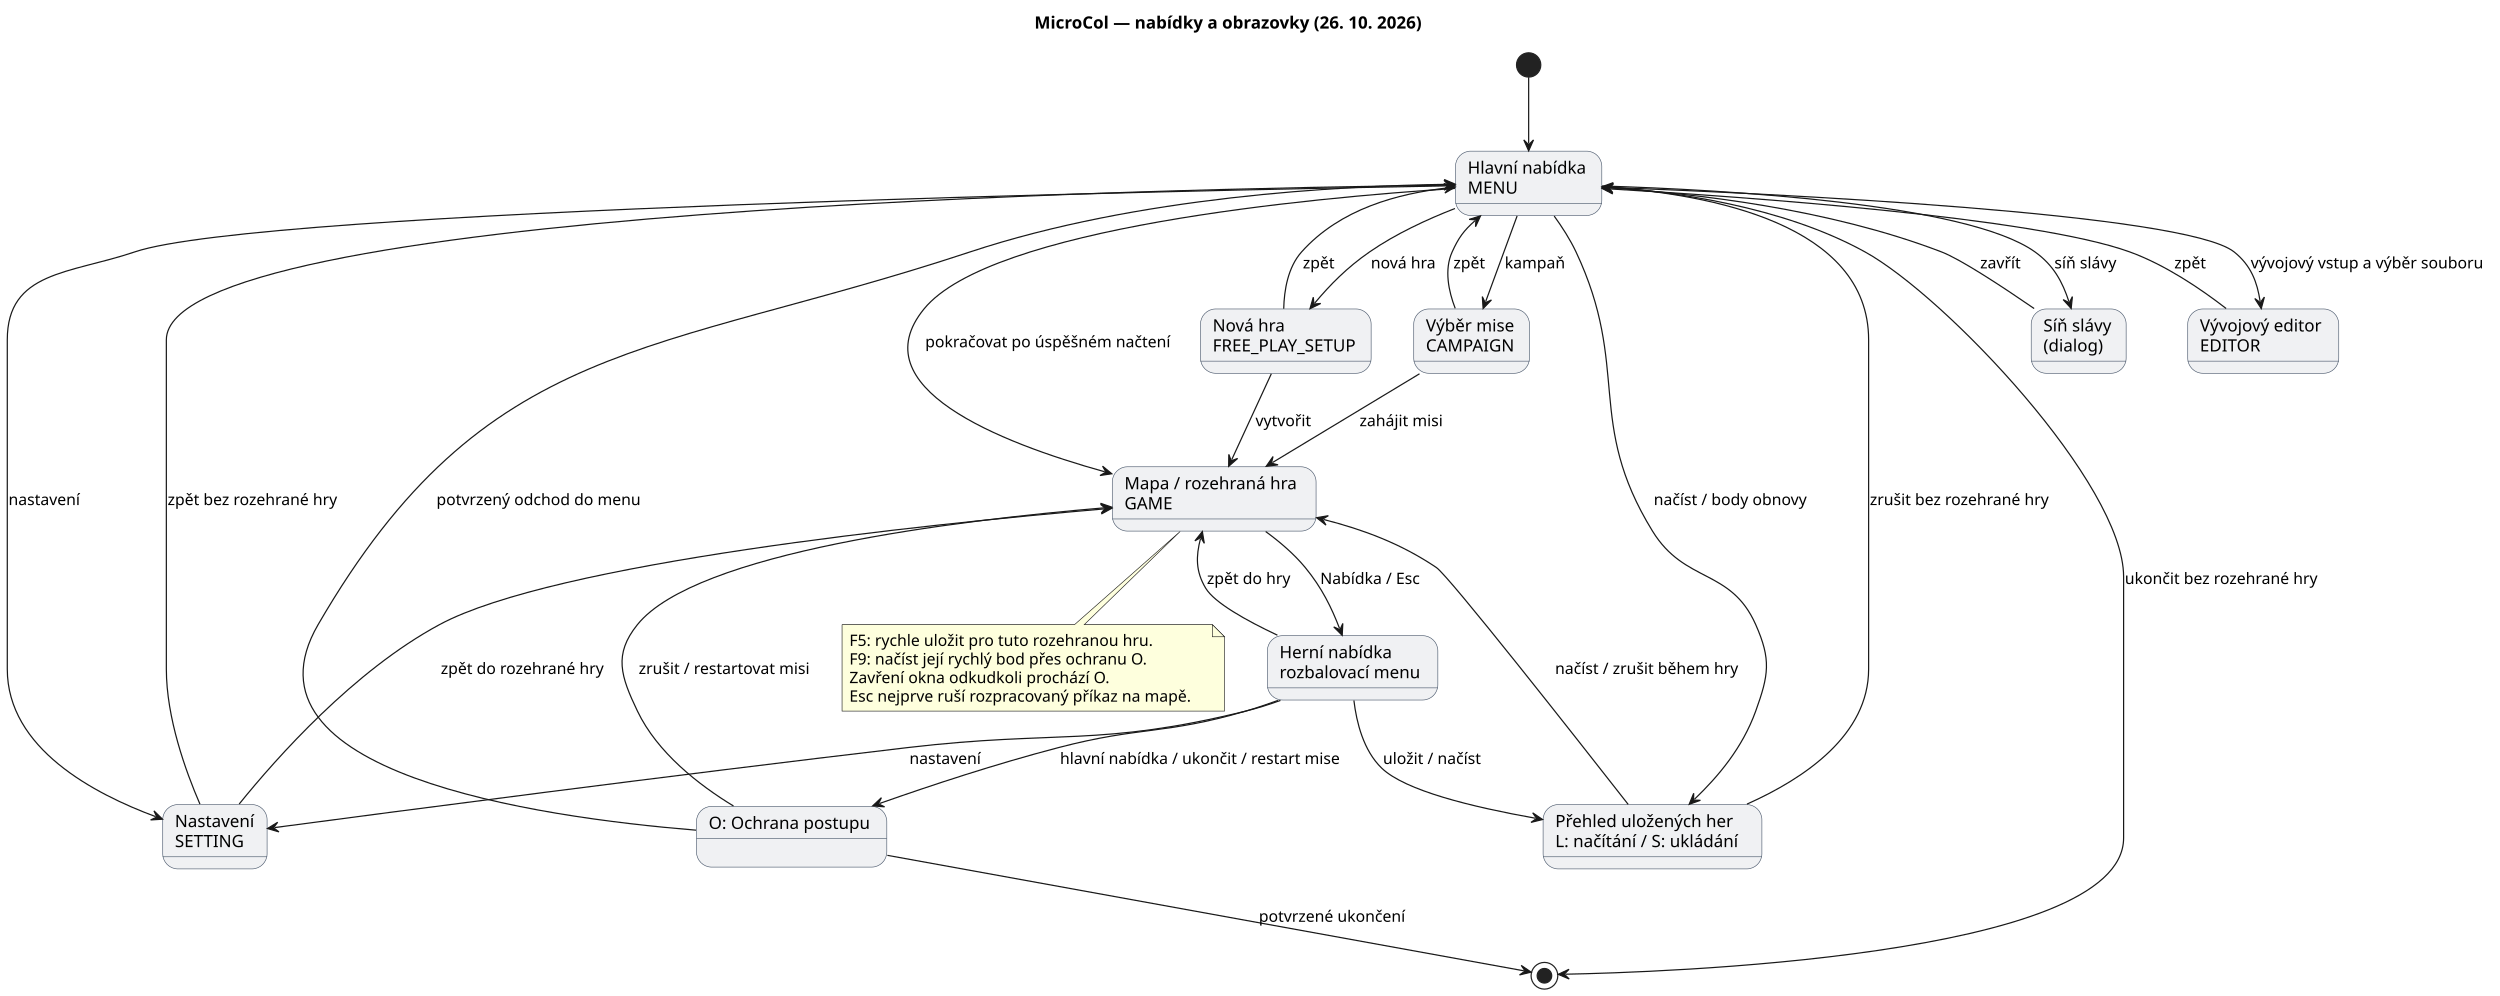
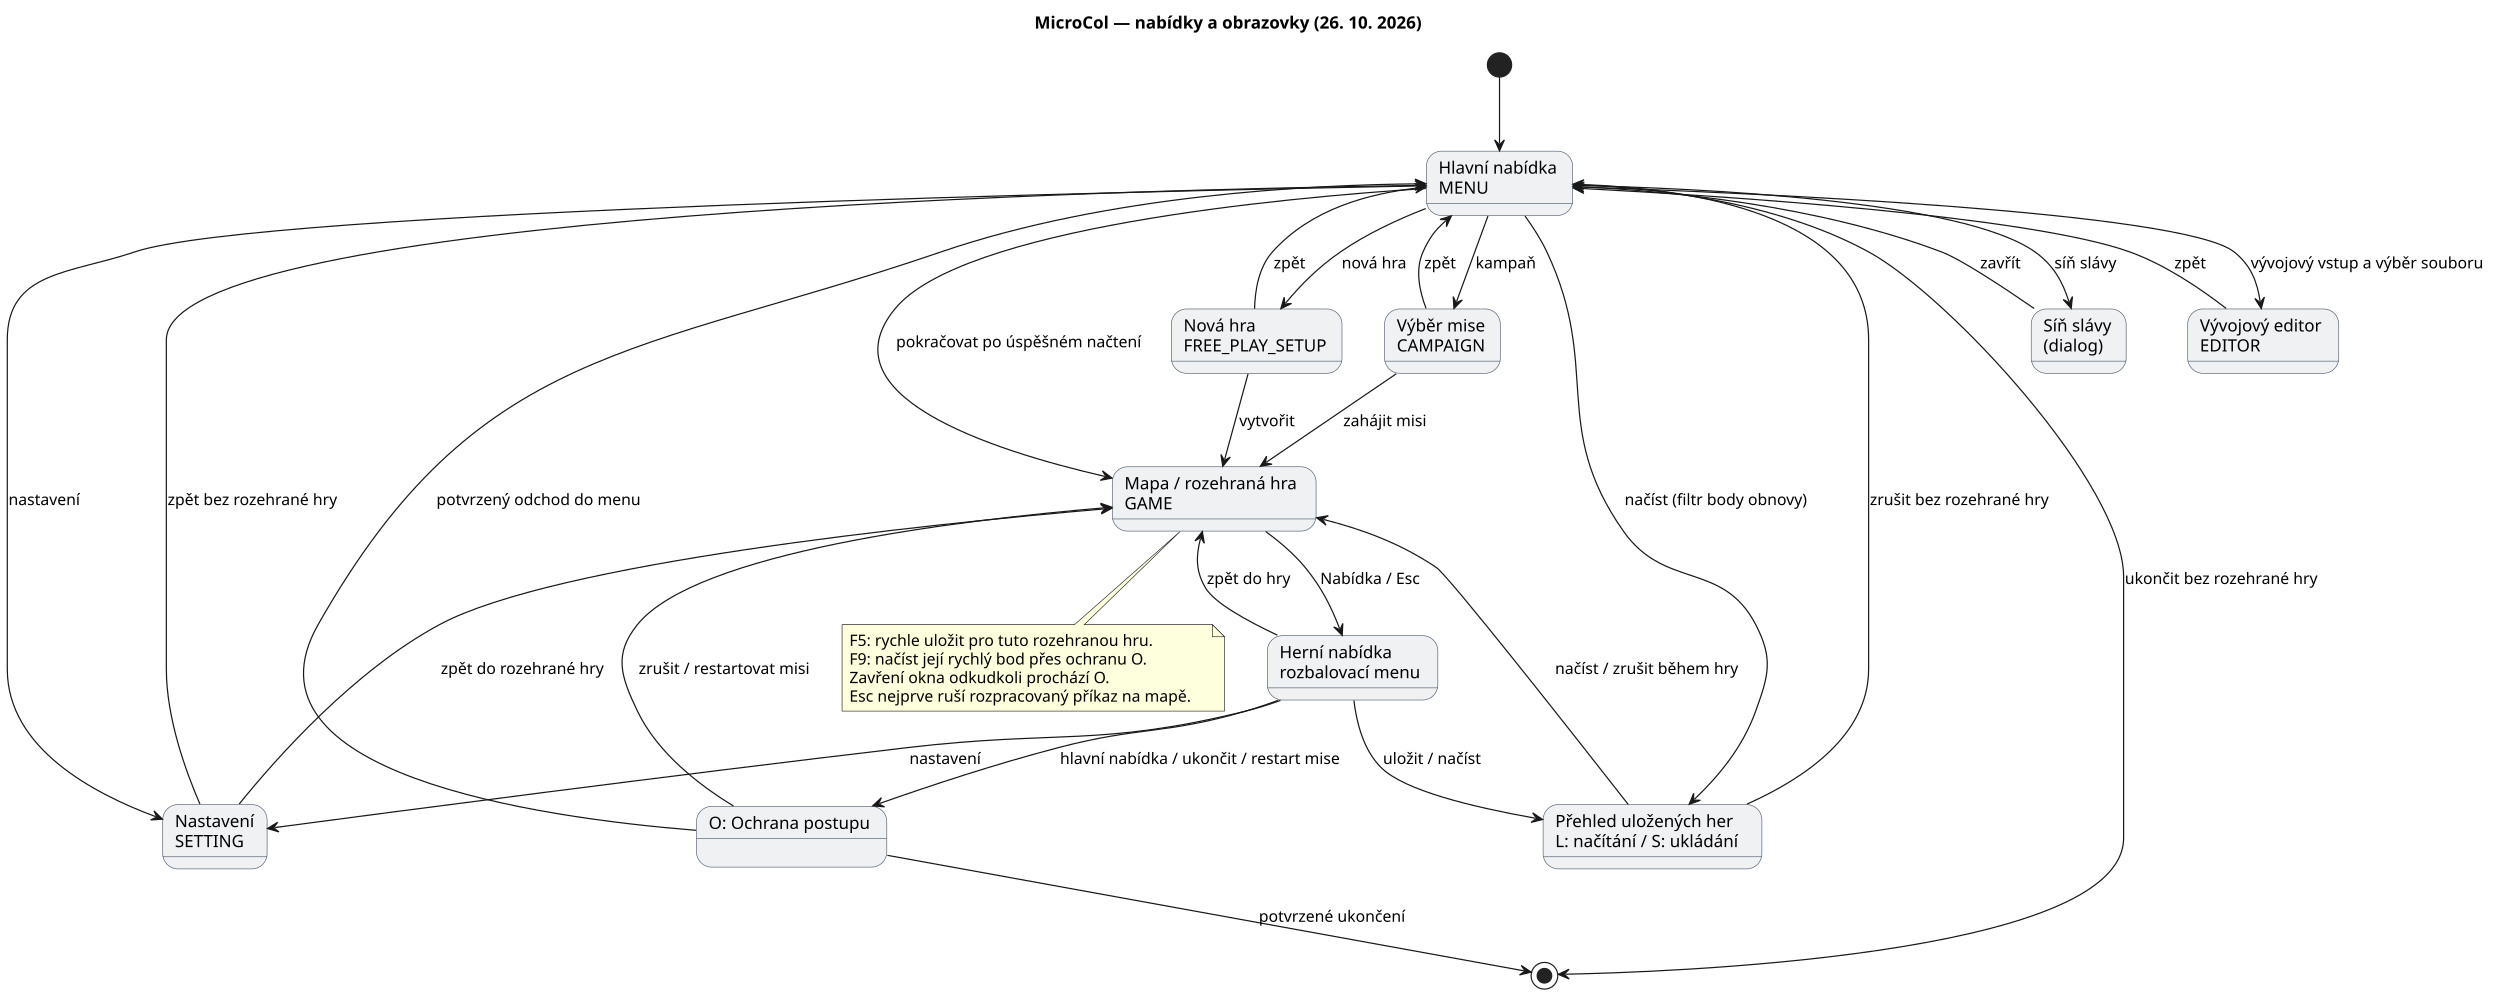
<svg xmlns="http://www.w3.org/2000/svg" contentStyleType="text/css" data-diagram-type="STATE" height="820px" preserveAspectRatio="none" style="width:2059px;height:820px;background:#FFFFFF;" version="1.1" viewBox="0 0 2059 820" width="2059px" zoomAndPan="magnify">
  <defs />
  <g>
    <g class="title" data-source-line="1">
-       <text fill="#000000" font-family="sans-serif" font-size="14" font-weight="bold" lengthAdjust="spacing" textLength="342.098" x="851.943" y="23.535">MicroCol — nabídky a obrazovky (26. 10. 2026)</text>
-     </g>
-     <g>
-       <rect fill="#F0F1F3" height="52.977" rx="12.5" ry="12.5" style="stroke:#475569;stroke-width:0.5;" width="120.481" x="1198.76" y="124.488" />
-       <line style="stroke:#475569;stroke-width:0.5;" x1="1198.76" x2="1319.241" y1="167.465" y2="167.465" />
-       <text fill="#000000" font-family="sans-serif" font-size="14" lengthAdjust="spacing" textLength="100.481" x="1208.76" y="143.023">Hlavní nabídka</text>
-       <text fill="#000000" font-family="sans-serif" font-size="14" lengthAdjust="spacing" textLength="39.69" x="1208.76" y="159.512">MENU</text>
-     </g>
-     <g>
-       <rect fill="#F0F1F3" height="52.977" rx="12.5" ry="12.5" style="stroke:#475569;stroke-width:0.5;" width="140.538" x="988.73" y="254.468" />
-       <line style="stroke:#475569;stroke-width:0.5;" x1="988.73" x2="1129.268" y1="297.445" y2="297.445" />
-       <text fill="#000000" font-family="sans-serif" font-size="14" lengthAdjust="spacing" textLength="60.498" x="998.73" y="273.003">Nová hra</text>
-       <text fill="#000000" font-family="sans-serif" font-size="14" lengthAdjust="spacing" textLength="120.538" x="998.73" y="289.492">FREE_PLAY_SETUP</text>
-     </g>
-     <g>
-       <rect fill="#F0F1F3" height="52.977" rx="12.5" ry="12.5" style="stroke:#475569;stroke-width:0.5;" width="95.291" x="1164.35" y="254.468" />
-       <line style="stroke:#475569;stroke-width:0.5;" x1="1164.35" x2="1259.641" y1="297.445" y2="297.445" />
-       <text fill="#000000" font-family="sans-serif" font-size="14" lengthAdjust="spacing" textLength="75.291" x="1174.35" y="273.003">Výběr mise</text>
-       <text fill="#000000" font-family="sans-serif" font-size="14" lengthAdjust="spacing" textLength="73.295" x="1174.35" y="289.492">CAMPAIGN</text>
+       <text fill="#000000" font-family="sans-serif" font-size="14" font-weight="bold" lengthAdjust="spacing" textLength="342.098" x="851.948" y="23.535">MicroCol — nabídky a obrazovky (26. 10. 2026)</text>
+     </g>
+     <g>
+       <rect fill="#F0F1F3" height="52.977" rx="12.5" ry="12.5" style="stroke:#475569;stroke-width:0.5;" width="120.481" x="1174.76" y="124.488" />
+       <line style="stroke:#475569;stroke-width:0.5;" x1="1174.76" x2="1295.241" y1="167.465" y2="167.465" />
+       <text fill="#000000" font-family="sans-serif" font-size="14" lengthAdjust="spacing" textLength="100.481" x="1184.76" y="143.023">Hlavní nabídka</text>
+       <text fill="#000000" font-family="sans-serif" font-size="14" lengthAdjust="spacing" textLength="39.69" x="1184.76" y="159.512">MENU</text>
+     </g>
+     <g>
+       <rect fill="#F0F1F3" height="52.977" rx="12.5" ry="12.5" style="stroke:#475569;stroke-width:0.5;" width="140.538" x="964.73" y="254.468" />
+       <line style="stroke:#475569;stroke-width:0.5;" x1="964.73" x2="1105.268" y1="297.445" y2="297.445" />
+       <text fill="#000000" font-family="sans-serif" font-size="14" lengthAdjust="spacing" textLength="60.498" x="974.73" y="273.003">Nová hra</text>
+       <text fill="#000000" font-family="sans-serif" font-size="14" lengthAdjust="spacing" textLength="120.538" x="974.73" y="289.492">FREE_PLAY_SETUP</text>
+     </g>
+     <g>
+       <rect fill="#F0F1F3" height="52.977" rx="12.5" ry="12.5" style="stroke:#475569;stroke-width:0.5;" width="95.291" x="1140.35" y="254.468" />
+       <line style="stroke:#475569;stroke-width:0.5;" x1="1140.35" x2="1235.641" y1="297.445" y2="297.445" />
+       <text fill="#000000" font-family="sans-serif" font-size="14" lengthAdjust="spacing" textLength="75.291" x="1150.35" y="273.003">Výběr mise</text>
+       <text fill="#000000" font-family="sans-serif" font-size="14" lengthAdjust="spacing" textLength="73.295" x="1150.35" y="289.492">CAMPAIGN</text>
    </g>
    <g>
      <rect fill="#F0F1F3" height="52.977" rx="12.5" ry="12.5" style="stroke:#475569;stroke-width:0.5;" width="85.96" x="134.02" y="662.658" />
      <line style="stroke:#475569;stroke-width:0.5;" x1="134.02" x2="219.98" y1="705.635" y2="705.635" />
      <text fill="#000000" font-family="sans-serif" font-size="14" lengthAdjust="spacing" textLength="65.96" x="144.02" y="681.193">Nastavení</text>
      <text fill="#000000" font-family="sans-serif" font-size="14" lengthAdjust="spacing" textLength="57.326" x="144.02" y="697.682">SETTING</text>
    </g>
    <g>
      <rect fill="#F0F1F3" height="52.977" rx="12.5" ry="12.5" style="stroke:#475569;stroke-width:0.5;" width="78.181" x="1672.91" y="254.468" />
      <line style="stroke:#475569;stroke-width:0.5;" x1="1672.91" x2="1751.091" y1="297.445" y2="297.445" />
      <text fill="#000000" font-family="sans-serif" font-size="14" lengthAdjust="spacing" textLength="58.181" x="1682.91" y="273.003">Síň slávy</text>
      <text fill="#000000" font-family="sans-serif" font-size="14" lengthAdjust="spacing" textLength="51.071" x="1682.91" y="289.492">(dialog)</text>
    </g>
    <g>
      <rect fill="#F0F1F3" height="52.977" rx="12.5" ry="12.5" style="stroke:#475569;stroke-width:0.5;" width="180.193" x="1270.9" y="662.658" />
      <line style="stroke:#475569;stroke-width:0.5;" x1="1270.9" x2="1451.093" y1="705.635" y2="705.635" />
      <text fill="#000000" font-family="sans-serif" font-size="14" lengthAdjust="spacing" textLength="150.712" x="1280.9" y="681.193">Přehled uložených her</text>
      <text fill="#000000" font-family="sans-serif" font-size="14" lengthAdjust="spacing" textLength="160.193" x="1280.9" y="697.682">L: načítání / S: ukládání</text>
    </g>
    <g>
      <rect fill="#F0F1F3" height="52.977" rx="12.5" ry="12.5" style="stroke:#475569;stroke-width:0.5;" width="124.385" x="1801.81" y="254.468" />
      <line style="stroke:#475569;stroke-width:0.5;" x1="1801.81" x2="1926.195" y1="297.445" y2="297.445" />
      <text fill="#000000" font-family="sans-serif" font-size="14" lengthAdjust="spacing" textLength="104.385" x="1811.81" y="273.003">Vývojový editor</text>
      <text fill="#000000" font-family="sans-serif" font-size="14" lengthAdjust="spacing" textLength="50.688" x="1811.81" y="289.492">EDITOR</text>
    </g>
    <g>
      <rect fill="#F0F1F3" height="52.977" rx="12.5" ry="12.5" style="stroke:#475569;stroke-width:0.5;" width="167.834" x="916.08" y="384.438" />
      <line style="stroke:#475569;stroke-width:0.5;" x1="916.08" x2="1083.914" y1="427.415" y2="427.415" />
      <text fill="#000000" font-family="sans-serif" font-size="14" lengthAdjust="spacing" textLength="147.834" x="926.08" y="402.973">Mapa / rozehraná hra</text>
      <text fill="#000000" font-family="sans-serif" font-size="14" lengthAdjust="spacing" textLength="39.423" x="926.08" y="419.462">GAME</text>
    </g>
    <g>
      <rect fill="#F0F1F3" height="52.977" rx="12.5" ry="12.5" style="stroke:#475569;stroke-width:0.5;" width="140.415" x="1043.79" y="523.548" />
      <line style="stroke:#475569;stroke-width:0.5;" x1="1043.79" x2="1184.205" y1="566.525" y2="566.525" />
      <text fill="#000000" font-family="sans-serif" font-size="14" lengthAdjust="spacing" textLength="94.985" x="1053.79" y="542.083">Herní nabídka</text>
      <text fill="#000000" font-family="sans-serif" font-size="14" lengthAdjust="spacing" textLength="120.415" x="1053.79" y="558.572">rozbalovací menu</text>
    </g>
    <g>
      <rect fill="#F0F1F3" height="50" rx="12.5" ry="12.5" style="stroke:#475569;stroke-width:0.5;" width="156.753" x="573.62" y="664.148" />
      <line style="stroke:#475569;stroke-width:0.5;" x1="573.62" x2="730.373" y1="690.637" y2="690.637" />
      <text fill="#000000" font-family="sans-serif" font-size="14" lengthAdjust="spacing" textLength="136.753" x="583.62" y="682.683">O: Ochrana postupu</text>
    </g>
-     <ellipse cx="1259" cy="53.488" fill="#222222" rx="10" ry="10" style="stroke:#222222;stroke-width:1;" />
+     <ellipse cx="1235" cy="53.488" fill="#222222" rx="10" ry="10" style="stroke:#222222;stroke-width:1;" />
    <ellipse cx="1272" cy="803.638" fill="none" rx="11" ry="11" style="stroke:#222222;stroke-width:1;" />
    <ellipse cx="1272" cy="803.638" fill="#222222" rx="6" ry="6" style="stroke:#222222;stroke-width:1;" />
    <g class="entity" data-qualified-name="GMN2" data-source-line="46" id="ent0003">
      <path d="M693.52,514.418 L693.52,585.66 A0,0 0 0 0 693.52,585.66 L1008.48,585.66 A0,0 0 0 0 1008.48,585.66 L1008.48,524.418 L998.48,514.418 L893.02,514.418 L971.97,437.718 L885.02,514.418 L693.52,514.418 A0,0 0 0 0 693.52,514.418" fill="#FEFFDD" style="stroke:#181818;stroke-width:0.5;" />
      <path d="M998.48,514.418 L998.48,524.418 L1008.48,524.418 L998.48,514.418" fill="#FEFFDD" style="stroke:#181818;stroke-width:0.5;" />
      <text fill="#000000" font-family="sans-serif" font-size="13" lengthAdjust="spacing" textLength="263.225" x="699.52" y="531.987">F5: rychle uložit pro tuto rozehranou hru.</text>
      <text fill="#000000" font-family="sans-serif" font-size="13" lengthAdjust="spacing" textLength="258.826" x="699.52" y="547.297">F9: načíst její rychlý bod přes ochranu O.</text>
      <text fill="#000000" font-family="sans-serif" font-size="13" lengthAdjust="spacing" textLength="225.367" x="699.52" y="562.608">Zavření okna odkudkoli prochází O.</text>
      <text fill="#000000" font-family="sans-serif" font-size="13" lengthAdjust="spacing" textLength="293.96" x="699.52" y="577.918">Esc nejprve ruší rozpracovaný příkaz na mapě.</text>
    </g>
    <g class="link" data-entity-1="ent0002" data-entity-2="ent0002" data-link-type="dependency" data-source-line="18" id="lnk3">
-       <path d="M1259,63.648 C1259,77.458 1259,98.158 1259,118.228" fill="none" id="*start*-to-Main" style="stroke:#181818;stroke-width:1;" />
-       <polygon fill="#181818" points="1259,124.228,1263,115.228,1259,119.228,1255,115.228,1259,124.228" style="stroke:#181818;stroke-width:1;" />
+       <path d="M1235,63.648 C1235,77.458 1235,98.158 1235,118.228" fill="none" id="*start*-to-Main" style="stroke:#181818;stroke-width:1;" />
+       <polygon fill="#181818" points="1235,124.228,1239,115.228,1235,119.228,1231,115.228,1235,124.228" style="stroke:#181818;stroke-width:1;" />
    </g>
    <g class="link" data-entity-1="ent0002" data-entity-2="ent0003" data-link-type="dependency" data-source-line="19" id="lnk4">
-       <path d="M1198.29,171.718 C1175.2,180.718 1149.33,192.708 1128,207.468 C1109.28,220.418 1095.513,234.508 1082.763,249.658" fill="none" id="Main-to-Setup" style="stroke:#181818;stroke-width:1;" />
-       <polygon fill="#181818" points="1078.9,254.248,1087.756,249.938,1082.12,250.423,1081.635,244.787,1078.9,254.248" style="stroke:#181818;stroke-width:1;" />
-       <text fill="#000000" font-family="sans-serif" font-size="13" lengthAdjust="spacing" textLength="54.641" x="1129" y="221.037">nová hra</text>
+       <path d="M1174.29,171.718 C1151.2,180.718 1125.33,192.708 1104,207.468 C1085.28,220.418 1071.513,234.508 1058.763,249.658" fill="none" id="Main-to-Setup" style="stroke:#181818;stroke-width:1;" />
+       <polygon fill="#181818" points="1054.9,254.248,1063.756,249.938,1058.12,250.423,1057.635,244.787,1054.9,254.248" style="stroke:#181818;stroke-width:1;" />
+       <text fill="#000000" font-family="sans-serif" font-size="13" lengthAdjust="spacing" textLength="54.641" x="1105" y="221.037">nová hra</text>
    </g>
    <g class="link" data-entity-1="ent0003" data-entity-2="ent0002" data-link-type="dependency" data-source-line="20" id="lnk5">
-       <path d="M1057.27,254.258 C1057.64,238.918 1060.75,220.048 1072,207.468 C1103.73,172.008 1150.989,159.438 1192.569,154.698" fill="none" id="Setup-to-Main" style="stroke:#181818;stroke-width:1;" />
-       <polygon fill="#181818" points="1198.53,154.018,1189.135,151.063,1193.562,154.585,1190.041,159.012,1198.53,154.018" style="stroke:#181818;stroke-width:1;" />
-       <text fill="#000000" font-family="sans-serif" font-size="13" lengthAdjust="spacing" textLength="27.739" x="1073" y="221.037">zpět</text>
+       <path d="M1033.27,254.258 C1033.64,238.918 1036.75,220.048 1048,207.468 C1079.73,172.008 1126.989,159.438 1168.569,154.698" fill="none" id="Setup-to-Main" style="stroke:#181818;stroke-width:1;" />
+       <polygon fill="#181818" points="1174.53,154.018,1165.135,151.063,1169.562,154.585,1166.041,159.012,1174.53,154.018" style="stroke:#181818;stroke-width:1;" />
+       <text fill="#000000" font-family="sans-serif" font-size="13" lengthAdjust="spacing" textLength="27.739" x="1049" y="221.037">zpět</text>
    </g>
    <g class="link" data-entity-1="ent0003" data-entity-2="ent0009" data-link-type="dependency" data-source-line="21" id="lnk6">
-       <path d="M1047.06,307.848 C1036.82,330.058 1024.662,356.429 1014.432,378.619" fill="none" id="Setup-to-Map" style="stroke:#181818;stroke-width:1;" />
-       <polygon fill="#181818" points="1011.92,384.068,1019.321,377.57,1014.013,379.528,1012.056,374.22,1011.92,384.068" style="stroke:#181818;stroke-width:1;" />
-       <text fill="#000000" font-family="sans-serif" font-size="13" lengthAdjust="spacing" textLength="47.036" x="1034.03" y="351.007">vytvořit</text>
+       <path d="M1027.92,307.848 C1021.84,330.058 1014.723,356.091 1008.653,378.281" fill="none" id="Setup-to-Map" style="stroke:#181818;stroke-width:1;" />
+       <polygon fill="#181818" points="1007.07,384.068,1013.303,376.443,1008.389,379.245,1005.586,374.332,1007.07,384.068" style="stroke:#181818;stroke-width:1;" />
+       <text fill="#000000" font-family="sans-serif" font-size="13" lengthAdjust="spacing" textLength="47.036" x="1020.6" y="351.007">vytvořit</text>
    </g>
    <g class="link" data-entity-1="ent0002" data-entity-2="ent0004" data-link-type="dependency" data-source-line="22" id="lnk7">
-       <path d="M1249.49,177.878 C1241.33,200.078 1231.718,226.266 1223.568,248.466" fill="none" id="Main-to-Campaign" style="stroke:#181818;stroke-width:1;" />
-       <polygon fill="#181818" points="1221.5,254.098,1228.357,247.028,1223.223,249.405,1220.847,244.271,1221.5,254.098" style="stroke:#181818;stroke-width:1;" />
-       <text fill="#000000" font-family="sans-serif" font-size="13" lengthAdjust="spacing" textLength="50.343" x="1239.31" y="221.037">kampaň</text>
+       <path d="M1225.49,177.878 C1217.33,200.078 1207.718,226.266 1199.568,248.466" fill="none" id="Main-to-Campaign" style="stroke:#181818;stroke-width:1;" />
+       <polygon fill="#181818" points="1197.5,254.098,1204.357,247.028,1199.223,249.405,1196.847,244.271,1197.5,254.098" style="stroke:#181818;stroke-width:1;" />
+       <text fill="#000000" font-family="sans-serif" font-size="13" lengthAdjust="spacing" textLength="50.343" x="1215.31" y="221.037">kampaň</text>
    </g>
    <g class="link" data-entity-1="ent0004" data-entity-2="ent0002" data-link-type="dependency" data-source-line="23" id="lnk8">
-       <path d="M1198.51,253.968 C1193.03,239.778 1189.37,222.148 1196,207.468 C1201.16,196.048 1205.449,189.994 1214.869,181.734" fill="none" id="Campaign-to-Main" style="stroke:#181818;stroke-width:1;" />
-       <polygon fill="#181818" points="1219.38,177.778,1209.976,180.704,1215.621,181.075,1215.25,186.72,1219.38,177.778" style="stroke:#181818;stroke-width:1;" />
-       <text fill="#000000" font-family="sans-serif" font-size="13" lengthAdjust="spacing" textLength="27.739" x="1197" y="221.037">zpět</text>
+       <path d="M1174.51,253.968 C1169.03,239.778 1165.37,222.148 1172,207.468 C1177.16,196.048 1181.449,189.994 1190.869,181.734" fill="none" id="Campaign-to-Main" style="stroke:#181818;stroke-width:1;" />
+       <polygon fill="#181818" points="1195.38,177.778,1185.976,180.704,1191.621,181.075,1191.25,186.72,1195.38,177.778" style="stroke:#181818;stroke-width:1;" />
+       <text fill="#000000" font-family="sans-serif" font-size="13" lengthAdjust="spacing" textLength="27.739" x="1173" y="221.037">zpět</text>
    </g>
    <g class="link" data-entity-1="ent0004" data-entity-2="ent0009" data-link-type="dependency" data-source-line="24" id="lnk9">
-       <path d="M1169.1,307.848 C1132.32,330.058 1084.737,358.777 1047.977,380.967" fill="none" id="Campaign-to-Map" style="stroke:#181818;stroke-width:1;" />
-       <polygon fill="#181818" points="1042.84,384.068,1052.612,382.842,1047.121,381.484,1048.478,375.993,1042.84,384.068" style="stroke:#181818;stroke-width:1;" />
-       <text fill="#000000" font-family="sans-serif" font-size="13" lengthAdjust="spacing" textLength="72.846" x="1119.69" y="351.007">zahájit misi</text>
+       <path d="M1149.96,307.848 C1117.34,330.058 1075.55,358.502 1042.95,380.692" fill="none" id="Campaign-to-Map" style="stroke:#181818;stroke-width:1;" />
+       <polygon fill="#181818" points="1037.99,384.068,1047.681,382.311,1042.123,381.255,1043.179,375.697,1037.99,384.068" style="stroke:#181818;stroke-width:1;" />
+       <text fill="#000000" font-family="sans-serif" font-size="13" lengthAdjust="spacing" textLength="72.846" x="1106.26" y="351.007">zahájit misi</text>
    </g>
    <g class="link" data-entity-1="ent0002" data-entity-2="ent0006" data-link-type="dependency" data-source-line="25" id="lnk10">
-       <path d="M1319.41,153.178 C1420.92,156.288 1620.09,167.468 1676,207.468 C1691.43,218.508 1698.731,232.353 1703.951,248.374" fill="none" id="Main-to-Scores" style="stroke:#181818;stroke-width:1;" />
-       <polygon fill="#181818" points="1705.81,254.078,1706.825,244.282,1704.261,249.324,1699.218,246.76,1705.81,254.078" style="stroke:#181818;stroke-width:1;" />
-       <text fill="#000000" font-family="sans-serif" font-size="13" lengthAdjust="spacing" textLength="53.65" x="1691.98" y="221.037">síň slávy</text>
+       <path d="M1295.48,152.668 C1401.7,154.988 1616.15,164.968 1676,207.468 C1691.47,218.448 1698.775,232.302 1703.985,248.332" fill="none" id="Main-to-Scores" style="stroke:#181818;stroke-width:1;" />
+       <polygon fill="#181818" points="1705.84,254.038,1706.862,244.243,1704.294,249.283,1699.254,246.715,1705.84,254.038" style="stroke:#181818;stroke-width:1;" />
+       <text fill="#000000" font-family="sans-serif" font-size="13" lengthAdjust="spacing" textLength="53.65" x="1692.01" y="221.037">síň slávy</text>
    </g>
    <g class="link" data-entity-1="ent0006" data-entity-2="ent0002" data-link-type="dependency" data-source-line="26" id="lnk11">
-       <path d="M1675.31,254.108 C1648.7,235.808 1614.72,213.498 1599,207.468 C1505.6,171.658 1395.107,159.347 1325.567,154.837" fill="none" id="Scores-to-Main" style="stroke:#181818;stroke-width:1;" />
-       <polygon fill="#181818" points="1319.58,154.448,1328.302,159.022,1324.57,154.772,1328.82,151.039,1319.58,154.448" style="stroke:#181818;stroke-width:1;" />
-       <text fill="#000000" font-family="sans-serif" font-size="13" lengthAdjust="spacing" textLength="35.299" x="1630.84" y="221.037">zavřít</text>
+       <path d="M1675.33,254.058 C1648.73,235.738 1614.76,213.408 1599,207.468 C1497.03,168.988 1375.413,157.441 1301.553,153.831" fill="none" id="Scores-to-Main" style="stroke:#181818;stroke-width:1;" />
+       <polygon fill="#181818" points="1295.56,153.538,1304.354,157.973,1300.554,153.782,1304.745,149.982,1295.56,153.538" style="stroke:#181818;stroke-width:1;" />
+       <text fill="#000000" font-family="sans-serif" font-size="13" lengthAdjust="spacing" textLength="35.299" x="1630.87" y="221.037">zavřít</text>
    </g>
    <g class="link" data-entity-1="ent0002" data-entity-2="ent0005" data-link-type="dependency" data-source-line="27" id="lnk12">
-       <path d="M1198.58,152.958 C976.68,156.828 214.19,172.548 111,207.468 C57.28,225.638 6,223.248 6,279.958 C6,279.958 6,279.958 6,551.038 C6,616.488 77.565,653.801 128.225,672.601" fill="none" id="Main-to-Settings" style="stroke:#181818;stroke-width:1;" />
+       <path d="M1174.34,153.028 C955.16,157.098 211.79,173.308 111,207.468 C57.29,225.668 6,223.248 6,279.958 C6,279.958 6,279.958 6,551.038 C6,616.488 77.565,653.801 128.225,672.601" fill="none" id="Main-to-Settings" style="stroke:#181818;stroke-width:1;" />
      <polygon fill="#181818" points="133.85,674.688,126.804,667.807,129.162,672.949,124.021,675.307,133.85,674.688" style="stroke:#181818;stroke-width:1;" />
      <text fill="#000000" font-family="sans-serif" font-size="13" lengthAdjust="spacing" textLength="59.712" x="7" y="415.997">nastavení</text>
    </g>
    <g class="link" data-entity-1="ent0005" data-entity-2="ent0002" data-link-type="dependency" data-source-line="28" id="lnk13">
-       <path d="M164.67,662.268 C152.92,635.168 137,591.088 137,551.038 C137,279.958 137,279.958 137,279.958 C137,172.188 958.68,155.197 1192.28,152.537" fill="none" id="Settings-to-Main" style="stroke:#181818;stroke-width:1;" />
-       <polygon fill="#181818" points="1198.28,152.468,1189.235,148.571,1193.28,152.525,1189.326,156.571,1198.28,152.468" style="stroke:#181818;stroke-width:1;" />
+       <path d="M164.67,662.268 C152.92,635.168 137,591.088 137,551.038 C137,279.958 137,279.958 137,279.958 C137,174.638 938.221,155.922 1168.401,152.702" fill="none" id="Settings-to-Main" style="stroke:#181818;stroke-width:1;" />
+       <polygon fill="#181818" points="1174.4,152.618,1165.345,148.745,1169.4,152.688,1165.457,156.744,1174.4,152.618" style="stroke:#181818;stroke-width:1;" />
      <text fill="#000000" font-family="sans-serif" font-size="13" lengthAdjust="spacing" textLength="147.012" x="138" y="415.997">zpět bez rozehrané hry</text>
    </g>
    <g class="link" data-entity-1="ent0005" data-entity-2="ent0009" data-link-type="dependency" data-source-line="29" id="lnk14">
      <path d="M196.99,662.198 C228.02,623.798 291.57,552.308 362,514.418 C456.35,463.668 759.082,432.115 909.762,419.095" fill="none" id="Settings-to-Map" style="stroke:#181818;stroke-width:1;" />
      <polygon fill="#181818" points="915.74,418.578,906.429,415.368,910.759,419.009,907.118,423.338,915.74,418.578" style="stroke:#181818;stroke-width:1;" />
      <text fill="#000000" font-family="sans-serif" font-size="13" lengthAdjust="spacing" textLength="140.302" x="363" y="555.107">zpět do rozehrané hry</text>
    </g>
    <g class="link" data-entity-1="ent0002" data-entity-2="ent0007" data-link-type="dependency" data-source-line="30" id="lnk15">
-       <path d="M1280.02,177.928 C1286.5,186.878 1293.19,197.238 1298,207.468 C1343.14,303.338 1305.52,347.138 1361,437.418 C1387.69,480.848 1425.34,467.818 1446,514.418 C1458.83,543.368 1456.74,555.878 1446,585.658 C1435.1,615.888 1415.304,639.359 1395.534,658.289" fill="none" id="Main-to-Files" style="stroke:#181818;stroke-width:1;" />
+       <path d="M1256.02,177.928 C1262.5,186.878 1269.19,197.238 1274,207.468 C1319.14,303.338 1276.16,350.658 1337,437.418 C1371.06,485.978 1418.72,461.748 1446,514.418 C1460.56,542.538 1456.74,555.878 1446,585.658 C1435.1,615.888 1415.304,639.359 1395.534,658.289" fill="none" id="Main-to-Files" style="stroke:#181818;stroke-width:1;" />
      <polygon fill="#181818" points="1391.2,662.438,1400.467,659.103,1394.811,658.98,1394.934,653.325,1391.2,662.438" style="stroke:#181818;stroke-width:1;" />
-       <text fill="#000000" font-family="sans-serif" font-size="13" lengthAdjust="spacing" textLength="133.193" x="1362" y="415.997">načíst / body obnovy</text>
+       <text fill="#000000" font-family="sans-serif" font-size="13" lengthAdjust="spacing" textLength="157.308" x="1338" y="415.997">načíst (filtr body obnovy)</text>
    </g>
    <g class="link" data-entity-1="ent0007" data-entity-2="ent0002" data-link-type="dependency" data-source-line="31" id="lnk16">
-       <path d="M1438.81,662.268 C1486.71,640.898 1539,605.168 1539,551.038 C1539,279.958 1539,279.958 1539,279.958 C1539,184.148 1407.704,160.205 1325.394,154.195" fill="none" id="Files-to-Main" style="stroke:#181818;stroke-width:1;" />
-       <polygon fill="#181818" points="1319.41,153.758,1328.095,158.403,1324.397,154.122,1328.677,150.424,1319.41,153.758" style="stroke:#181818;stroke-width:1;" />
+       <path d="M1438.81,662.268 C1486.71,640.898 1539,605.168 1539,551.038 C1539,279.958 1539,279.958 1539,279.958 C1539,175.308 1390.076,155.061 1301.416,151.921" fill="none" id="Files-to-Main" style="stroke:#181818;stroke-width:1;" />
+       <polygon fill="#181818" points="1295.42,151.708,1304.273,156.024,1300.417,151.885,1304.556,148.029,1295.42,151.708" style="stroke:#181818;stroke-width:1;" />
      <text fill="#000000" font-family="sans-serif" font-size="13" lengthAdjust="spacing" textLength="155.359" x="1540" y="415.997">zrušit bez rozehrané hry</text>
    </g>
    <g class="link" data-entity-1="ent0007" data-entity-2="ent0009" data-link-type="dependency" data-source-line="32" id="lnk17">
      <path d="M1340.97,662.498 C1296.62,605.808 1193.23,474.318 1183,467.418 C1153.68,447.648 1122.904,436.211 1090.154,427.861" fill="none" id="Files-to-Map" style="stroke:#181818;stroke-width:1;" />
      <polygon fill="#181818" points="1084.34,426.378,1092.073,432.478,1089.185,427.614,1094.049,424.726,1084.34,426.378" style="stroke:#181818;stroke-width:1;" />
      <text fill="#000000" font-family="sans-serif" font-size="13" lengthAdjust="spacing" textLength="159.561" x="1280.75" y="555.107">načíst / zrušit během hry</text>
    </g>
    <g class="link" data-entity-1="ent0002" data-entity-2="ent0009" data-link-type="dependency" data-source-line="33" id="lnk18">
-       <path d="M1198.3,155.208 C1077.87,163.018 815.59,187.498 761,254.468 C708.54,318.828 821.67,363.987 909.89,388.577" fill="none" id="Main-to-Map" style="stroke:#181818;stroke-width:1;" />
-       <polygon fill="#181818" points="915.67,390.188,908.074,383.919,910.854,388.846,905.927,391.625,915.67,390.188" style="stroke:#181818;stroke-width:1;" />
-       <text fill="#000000" font-family="sans-serif" font-size="13" lengthAdjust="spacing" textLength="208.216" x="762" y="286.027">pokračovat po úspěšném načtení</text>
+       <path d="M1174.3,155.208 C1053.87,163.018 791.59,187.498 737,254.468 C679.19,325.388 812.854,369.969 910.014,392.389" fill="none" id="Main-to-Map" style="stroke:#181818;stroke-width:1;" />
+       <polygon fill="#181818" points="915.86,393.738,907.99,387.817,910.988,392.614,906.191,395.612,915.86,393.738" style="stroke:#181818;stroke-width:1;" />
+       <text fill="#000000" font-family="sans-serif" font-size="13" lengthAdjust="spacing" textLength="208.216" x="738" y="286.027">pokračovat po úspěšném načtení</text>
    </g>
    <g class="link" data-entity-1="ent0002" data-entity-2="ent0008" data-link-type="dependency" data-source-line="34" id="lnk19">
-       <path d="M1319.52,154.058 C1460.12,159.398 1799.92,175.508 1840,207.468 C1853.99,218.628 1858.988,232.238 1861.448,248.228" fill="none" id="Main-to-Editor" style="stroke:#181818;stroke-width:1;" />
-       <polygon fill="#181818" points="1862.36,254.158,1864.945,244.655,1861.6,249.216,1857.038,245.871,1862.36,254.158" style="stroke:#181818;stroke-width:1;" />
-       <text fill="#000000" font-family="sans-serif" font-size="13" lengthAdjust="spacing" textLength="198.294" x="1853.69" y="221.037">vývojový vstup a výběr souboru</text>
+       <path d="M1295.6,153.808 C1440.47,158.718 1797.98,174.088 1840,207.468 C1854.01,218.598 1859.008,232.218 1861.468,248.208" fill="none" id="Main-to-Editor" style="stroke:#181818;stroke-width:1;" />
+       <polygon fill="#181818" points="1862.38,254.138,1864.965,244.635,1861.62,249.196,1857.058,245.851,1862.38,254.138" style="stroke:#181818;stroke-width:1;" />
+       <text fill="#000000" font-family="sans-serif" font-size="13" lengthAdjust="spacing" textLength="198.294" x="1853.7" y="221.037">vývojový vstup a výběr souboru</text>
    </g>
    <g class="link" data-entity-1="ent0008" data-entity-2="ent0002" data-link-type="dependency" data-source-line="35" id="lnk20">
-       <path d="M1833.43,254.078 C1812.47,237.848 1783.25,218.048 1754,207.468 C1675.43,179.038 1439.4,162.26 1325.47,155.57" fill="none" id="Editor-to-Main" style="stroke:#181818;stroke-width:1;" />
-       <polygon fill="#181818" points="1319.48,155.218,1328.23,159.739,1324.471,155.511,1328.699,151.753,1319.48,155.218" style="stroke:#181818;stroke-width:1;" />
-       <text fill="#000000" font-family="sans-serif" font-size="13" lengthAdjust="spacing" textLength="27.739" x="1790.74" y="221.037">zpět</text>
+       <path d="M1833.45,254.028 C1812.49,237.778 1783.28,217.978 1754,207.468 C1670.95,177.658 1419.892,161.403 1301.642,155.183" fill="none" id="Editor-to-Main" style="stroke:#181818;stroke-width:1;" />
+       <polygon fill="#181818" points="1295.65,154.868,1304.428,159.335,1300.643,155.131,1304.848,151.347,1295.65,154.868" style="stroke:#181818;stroke-width:1;" />
+       <text fill="#000000" font-family="sans-serif" font-size="13" lengthAdjust="spacing" textLength="27.739" x="1790.76" y="221.037">zpět</text>
    </g>
    <g class="link" data-entity-1="ent0009" data-entity-2="ent0010" data-link-type="dependency" data-source-line="36" id="lnk21">
      <path d="M1042.4,437.768 C1053.97,446.208 1065.83,456.298 1075,467.418 C1088.69,484.018 1096.755,500.625 1103.285,517.685" fill="none" id="Map-to-Menu" style="stroke:#181818;stroke-width:1;" />
      <polygon fill="#181818" points="1105.43,523.288,1105.948,513.453,1103.643,518.619,1098.477,516.313,1105.43,523.288" style="stroke:#181818;stroke-width:1;" />
      <text fill="#000000" font-family="sans-serif" font-size="13" lengthAdjust="spacing" textLength="87.058" x="1087.34" y="480.987">Nabídka / Esc</text>
    </g>
    <g class="link" data-entity-1="ent0010" data-entity-2="ent0009" data-link-type="dependency" data-source-line="37" id="lnk22">
      <path d="M1052.06,523.138 C1026.05,510.888 1000.16,496.368 993,484.418 C984.68,470.538 984.912,458.223 988.742,443.573" fill="none" id="Menu-to-Map" style="stroke:#181818;stroke-width:1;" />
      <polygon fill="#181818" points="990.26,437.768,984.114,445.464,988.995,442.606,991.854,447.487,990.26,437.768" style="stroke:#181818;stroke-width:1;" />
      <text fill="#000000" font-family="sans-serif" font-size="13" lengthAdjust="spacing" textLength="72.312" x="994" y="480.987">zpět do hry</text>
    </g>
    <g class="link" data-entity-1="ent0010" data-entity-2="ent0005" data-link-type="dependency" data-source-line="38" id="lnk23">
      <path d="M1054.58,576.878 C1045.15,580.258 1035.41,583.348 1026,585.658 C905.32,615.338 871.42,601.168 748,615.658 C550.75,638.818 321.558,668.918 226.248,681.578" fill="none" id="Menu-to-Settings" style="stroke:#181818;stroke-width:1;" />
      <polygon fill="#181818" points="220.3,682.368,229.748,685.148,225.256,681.71,228.695,677.218,220.3,682.368" style="stroke:#181818;stroke-width:1;" />
      <text fill="#000000" font-family="sans-serif" font-size="13" lengthAdjust="spacing" textLength="59.712" x="749" y="629.227">nastavení</text>
    </g>
    <g class="link" data-entity-1="ent0010" data-entity-2="ent0007" data-link-type="dependency" data-source-line="39" id="lnk24">
      <path d="M1115.08,576.928 C1117.21,594.948 1122.97,618.248 1138,632.658 C1157.29,651.158 1211.583,664.444 1264.573,673.904" fill="none" id="Menu-to-Files" style="stroke:#181818;stroke-width:1;" />
      <polygon fill="#181818" points="1270.48,674.958,1262.323,669.439,1265.558,674.08,1260.917,677.314,1270.48,674.958" style="stroke:#181818;stroke-width:1;" />
      <text fill="#000000" font-family="sans-serif" font-size="13" lengthAdjust="spacing" textLength="88.08" x="1139" y="629.227">uložit / načíst</text>
    </g>
    <g class="link" data-entity-1="ent0010" data-entity-2="ent0011" data-link-type="dependency" data-source-line="40" id="lnk25">
      <path d="M1052.47,576.878 C1043.67,580.098 1034.67,583.138 1026,585.658 C959.05,605.178 939.47,598.048 872,615.658 C819.86,629.268 767.69,646.507 724.41,661.737" fill="none" id="Menu-to-Guard" style="stroke:#181818;stroke-width:1;" />
      <polygon fill="#181818" points="718.75,663.728,728.567,664.514,723.466,662.069,725.912,656.968,718.75,663.728" style="stroke:#181818;stroke-width:1;" />
      <text fill="#000000" font-family="sans-serif" font-size="13" lengthAdjust="spacing" textLength="244.194" x="873" y="629.227">hlavní nabídka / ukončit / restart mise</text>
    </g>
    <g class="link" data-entity-1="ent0011" data-entity-2="ent0002" data-link-type="dependency" data-source-line="41" id="lnk26">
-       <path d="M573.24,683.728 C440.06,672.878 191.37,636.148 262,514.418 C399.97,276.638 538.02,293.858 799,207.468 C936.84,161.838 1102.991,153.053 1192.541,151.793" fill="none" id="Guard-to-Main" style="stroke:#181818;stroke-width:1;" />
-       <polygon fill="#181818" points="1198.54,151.708,1189.485,147.835,1193.541,151.779,1189.597,155.834,1198.54,151.708" style="stroke:#181818;stroke-width:1;" />
-       <text fill="#000000" font-family="sans-serif" font-size="13" lengthAdjust="spacing" textLength="173.716" x="359.45" y="415.997">potvrzený odchod do menu</text>
+       <path d="M573.22,683.848 C440.36,673.188 192.63,636.768 262,514.418 C393.05,283.288 523.61,293.468 775,207.468 C912.38,160.468 1078.71,152.213 1168.42,151.403" fill="none" id="Guard-to-Main" style="stroke:#181818;stroke-width:1;" />
+       <polygon fill="#181818" points="1174.42,151.348,1165.384,147.43,1169.42,151.393,1165.457,155.429,1174.42,151.348" style="stroke:#181818;stroke-width:1;" />
+       <text fill="#000000" font-family="sans-serif" font-size="13" lengthAdjust="spacing" textLength="173.716" x="359.43" y="415.997">potvrzený odchod do menu</text>
    </g>
    <g class="link" data-entity-1="ent0011" data-entity-2="ent0009" data-link-type="dependency" data-source-line="42" id="lnk27">
      <path d="M604.12,663.848 C575.4,646.388 541.37,619.918 525,585.658 C511.34,557.098 505.11,539.058 525,514.418 C573.19,454.728 786.681,428.624 909.731,418.224" fill="none" id="Guard-to-Map" style="stroke:#181818;stroke-width:1;" />
      <polygon fill="#181818" points="915.71,417.718,906.405,414.49,910.728,418.139,907.079,422.462,915.71,417.718" style="stroke:#181818;stroke-width:1;" />
      <text fill="#000000" font-family="sans-serif" font-size="13" lengthAdjust="spacing" textLength="149.69" x="526" y="555.107">zrušit / restartovat misi</text>
    </g>
    <g class="link" data-entity-1="ent0011" data-entity-2="ent0028" data-link-type="dependency" data-source-line="43" id="lnk29">
      <path d="M730.84,704.458 C880.87,731.678 1192.226,788.167 1255.126,799.577" fill="none" id="Guard-to-*end*" style="stroke:#181818;stroke-width:1;" />
      <polygon fill="#181818" points="1261.03,800.648,1252.889,795.106,1256.11,799.756,1251.461,802.978,1261.03,800.648" style="stroke:#181818;stroke-width:1;" />
      <text fill="#000000" font-family="sans-serif" font-size="13" lengthAdjust="spacing" textLength="124.643" x="1036.77" y="759.207">potvrzené ukončení</text>
    </g>
    <g class="link" data-entity-1="ent0002" data-entity-2="ent0028" data-link-type="dependency" data-source-line="44" id="lnk30">
-       <path d="M1319.6,153.658 C1378.26,157.608 1468.06,169.948 1536,207.468 C1602.51,244.198 1749,398.938 1749,474.918 C1749,474.918 1749,474.918 1749,690.148 C1749,789.058 1361.549,800.985 1289.319,802.355" fill="none" id="Main-to-*end*" style="stroke:#181818;stroke-width:1;" />
+       <path d="M1295.54,151.998 C1359.7,154.448 1462.16,165.438 1539,207.468 C1605.3,243.728 1749,399.358 1749,474.918 C1749,474.918 1749,474.918 1749,690.148 C1749,789.058 1361.549,800.985 1289.319,802.355" fill="none" id="Main-to-*end*" style="stroke:#181818;stroke-width:1;" />
      <polygon fill="#181818" points="1283.32,802.468,1292.394,806.297,1288.319,802.374,1292.243,798.298,1283.32,802.468" style="stroke:#181818;stroke-width:1;" />
      <text fill="#000000" font-family="sans-serif" font-size="13" lengthAdjust="spacing" textLength="166.27" x="1750" y="480.987">ukončit bez rozehrané hry</text>
    </g>
  </g>
</svg>
